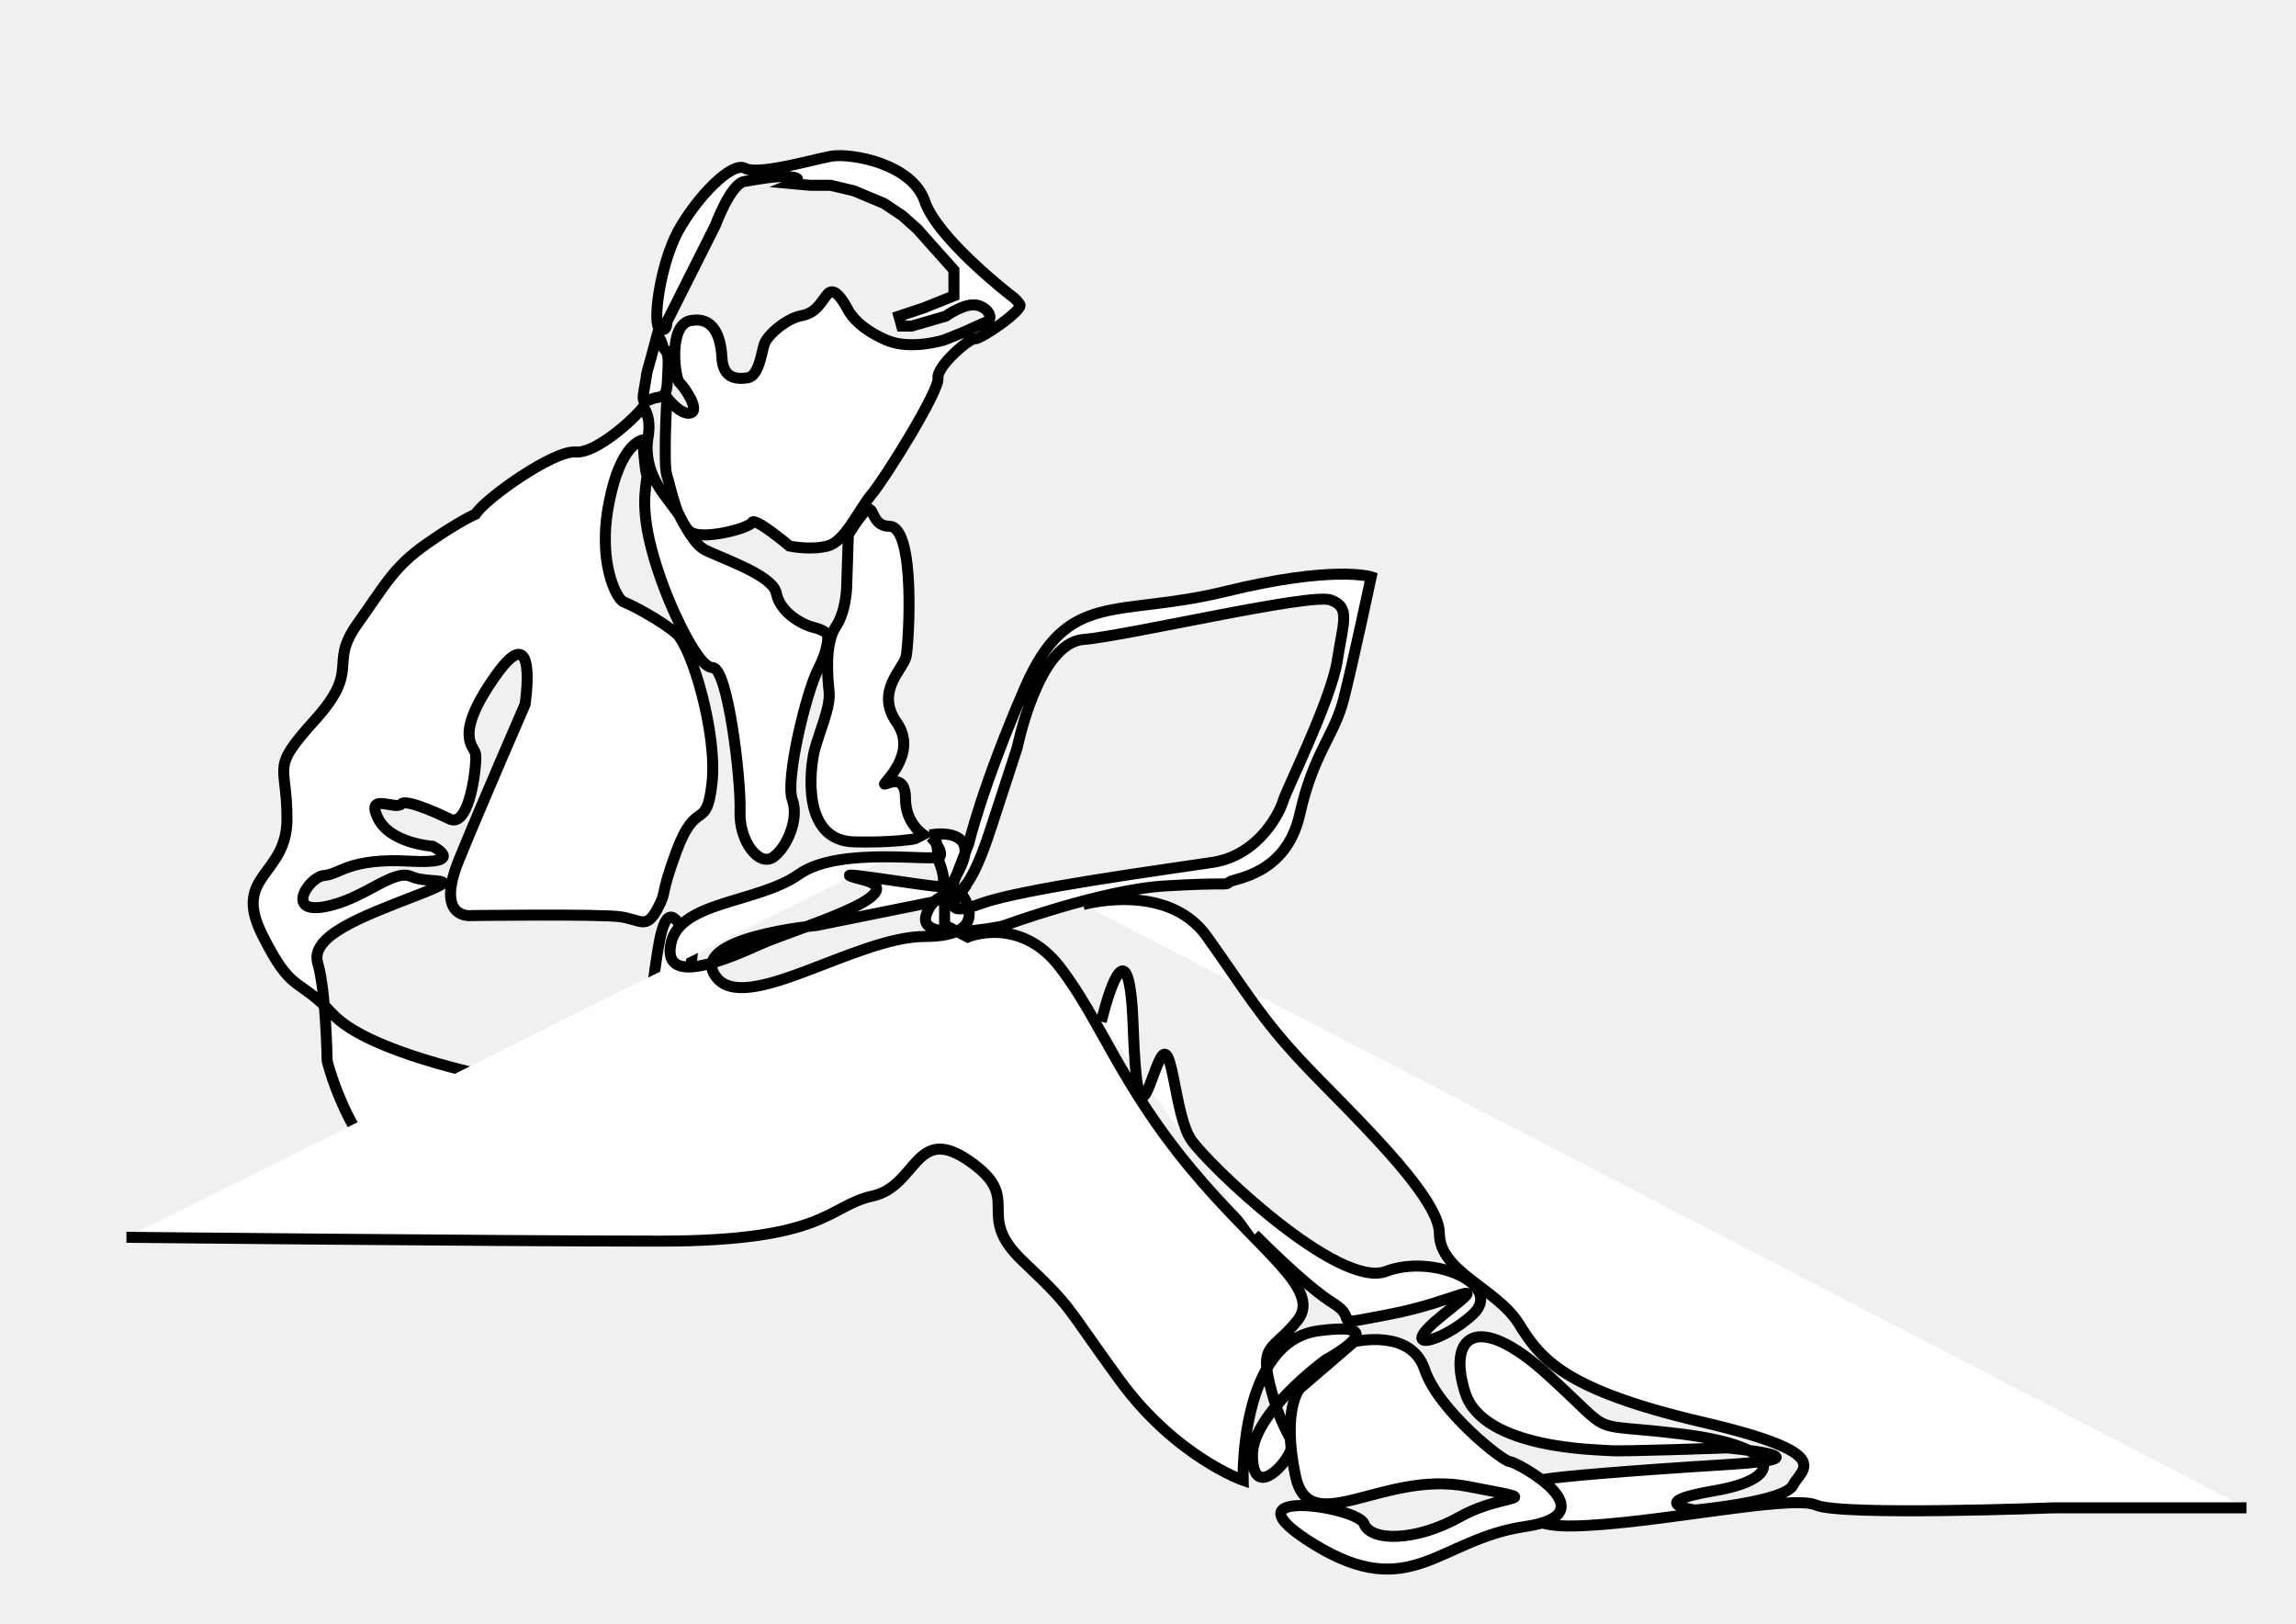
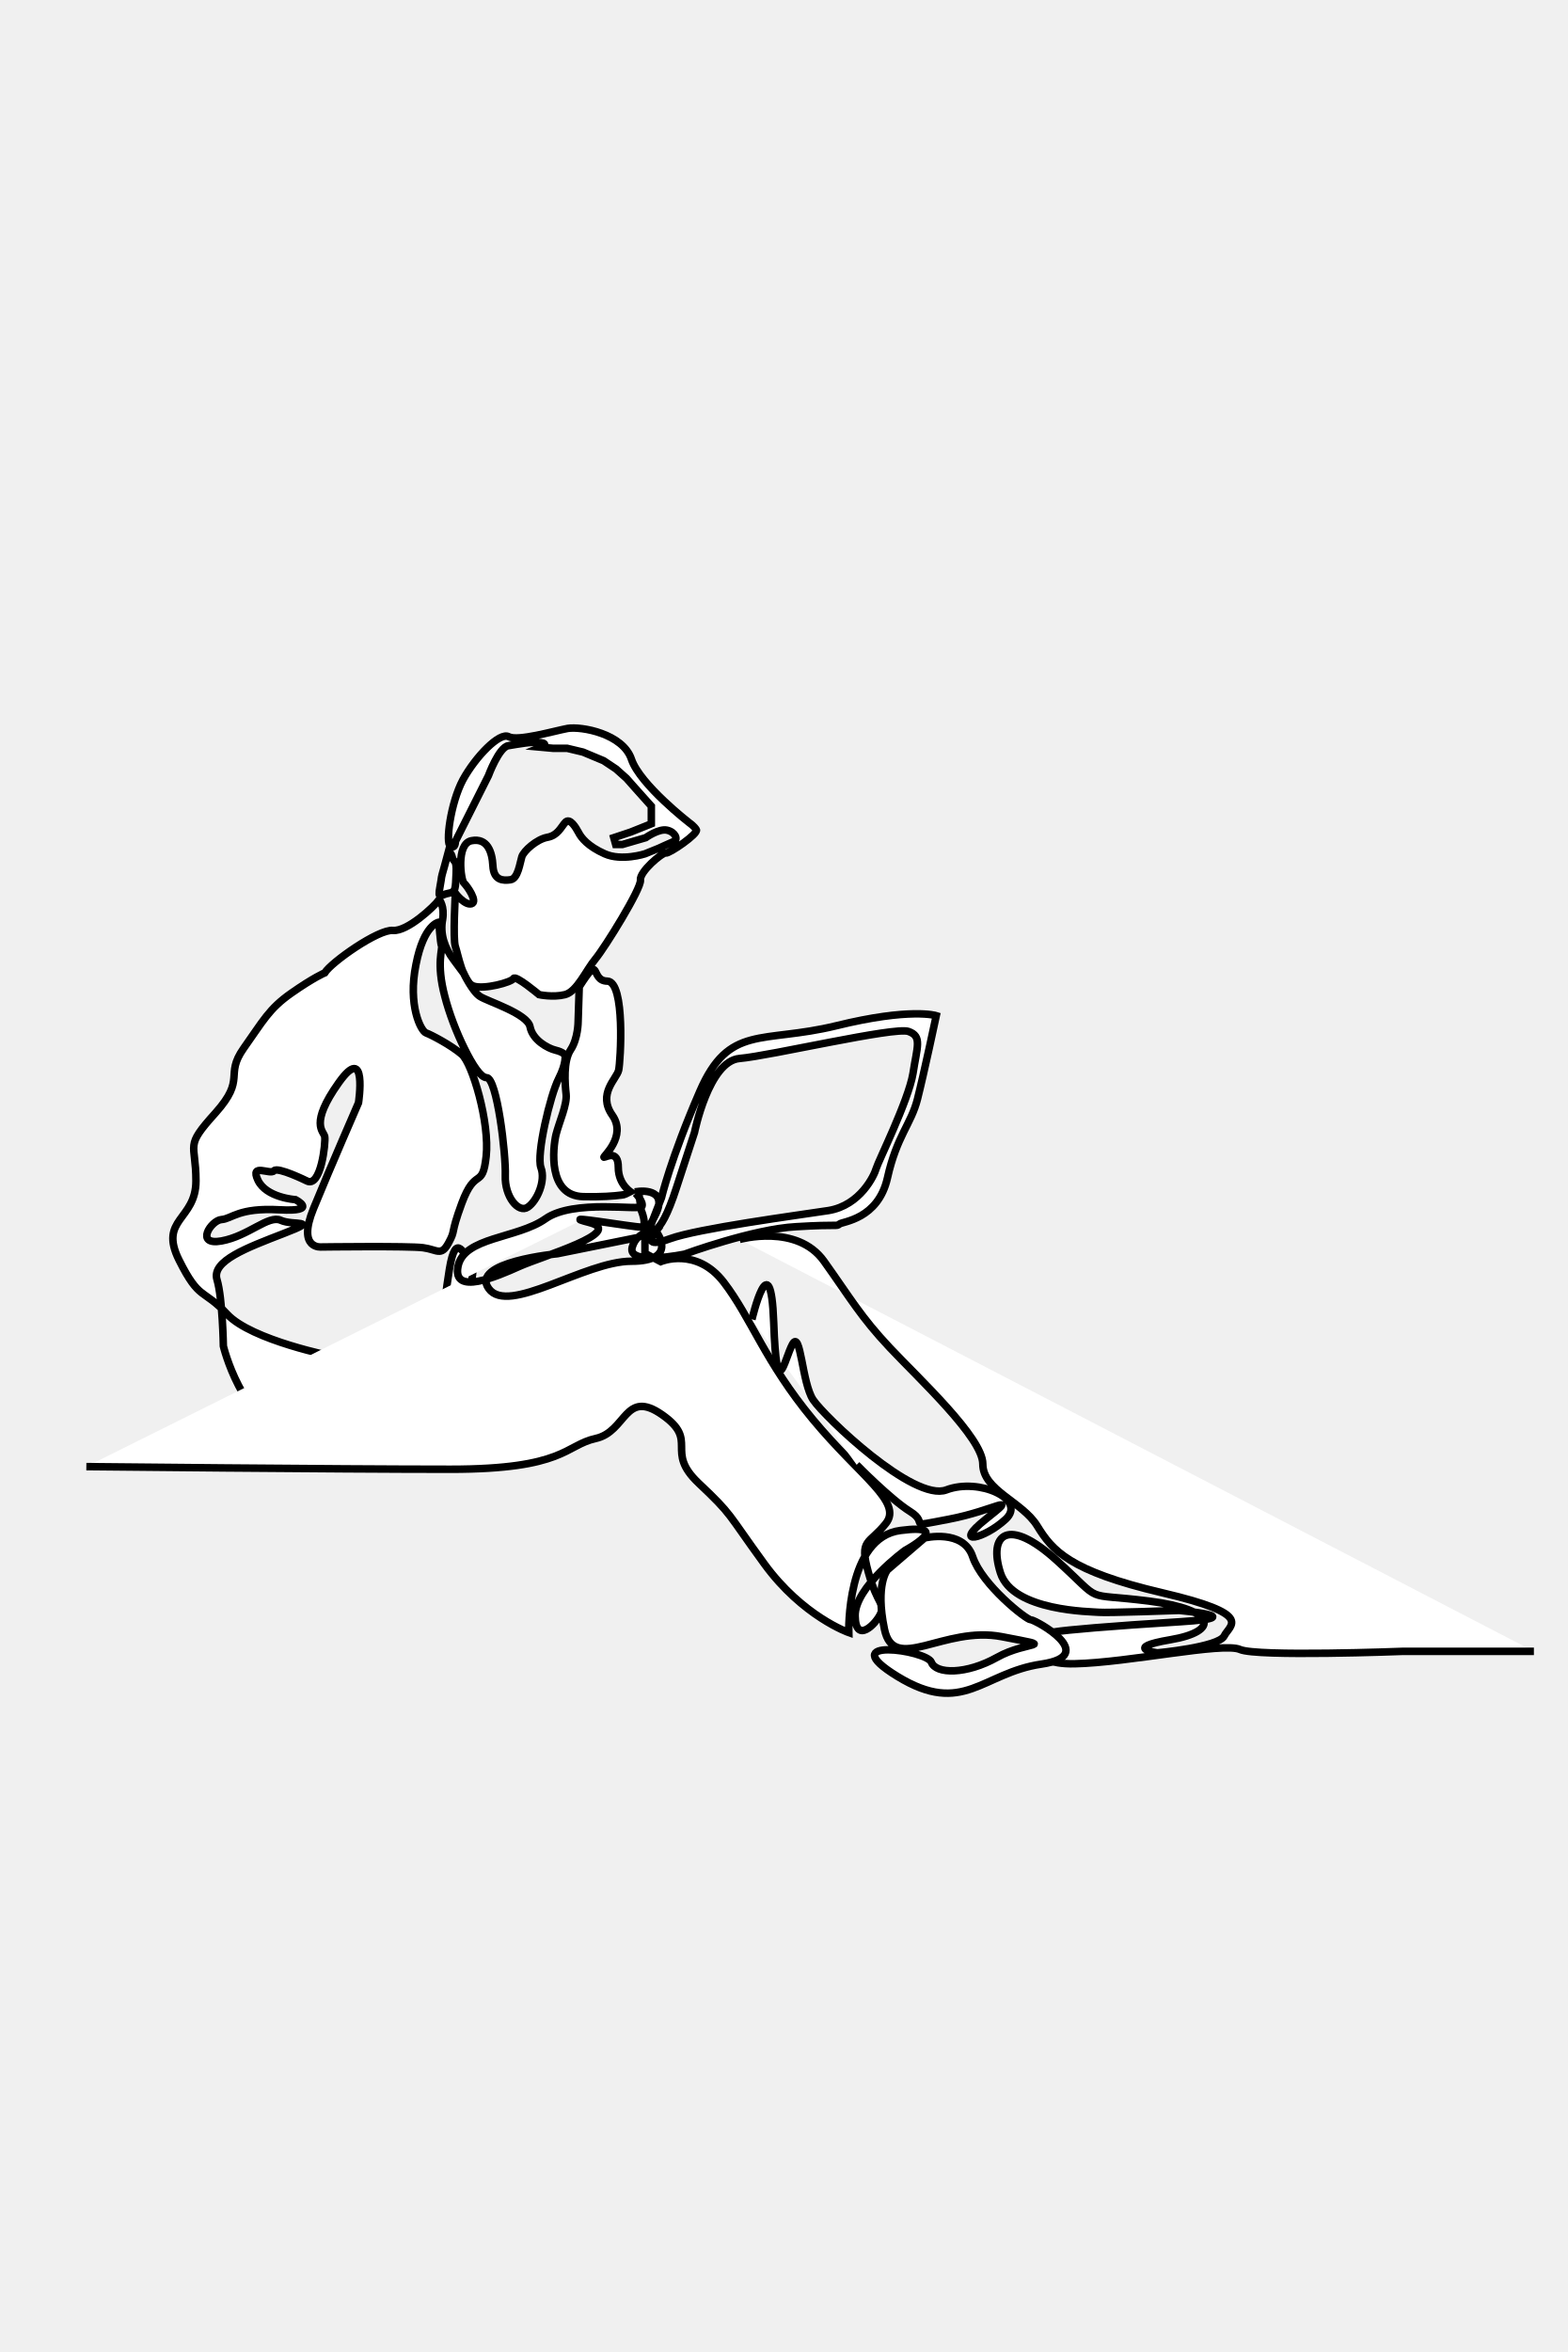
- <svg xmlns="http://www.w3.org/2000/svg" version="1.1" id="Layer_1" x="0px" y="0px" viewBox="0 0 417.6 295.2" enable-background="new 0 0 417.6 295.2" xml:space="preserve" width="30vw" height="70vh">
+ <svg xmlns="http://www.w3.org/2000/svg" version="1.1" id="Layer_1" x="0px" y="0px" viewBox="0 0 417.6 295.2" enable-background="new 0 0 417.6 295.2" xml:space="preserve" width="400px" height="600px">
  <path fill="#FFFFFF" stroke="#000000" stroke-width="2" stroke-miterlimit="10" d="M121.3,58.5l8.8-17.5c0,0,2.8-7.6,5.3-8  s6.5-1.2,8.7-0.8c2.2,0.3,0,1.2,0,1.2l3.3,0.3h3.7l4.2,1l5.5,2.3l3.3,2.2l2.8,2.5l2.3,2.6l4.3,4.8v4.7L168,56l-4.5,1.5  c0.5,1.8,0.5,1.8,0.5,1.8h1.8l6.2-1.8c0,0,3.5-2.5,5.7-2c2.2,0.5,3,2.5,1.8,3s-4,1.8-4,1.8l-3.7,1.5c0,0-6.2,2-10.7,0  s-6.3-4.3-7-5.7c-0.7-1.3-2.3-4-3.5-2.7s-2,3.5-4.8,4c-2.8,0.5-6.3,3.6-6.8,5.2c-0.5,1.6-1,5.8-3,6.1c-2,0.3-4.5,0.2-4.7-3.7  c-0.2-3.8-1.5-7.5-5.7-6.7s-2.8,10.7-2,11.3c0.8,0.7,3.8,5,2,5.5c-1.8,0.5-4.3-2.8-4.3-2.8s-0.7,12.2,0,14.2c0.7,2,2,9.5,4.8,10.5  c2.8,1,10.2-1,10.7-2s6.8,4.3,6.8,4.3s3.7,0.8,6.9,0s5.6-6.5,8.1-9.5s12.3-18.8,12-21c-0.3-2.2,5.7-7.3,6.7-7.2  c1,0.2,8.8-5.2,8.2-6.2s-1.8-1.8-1.8-1.8s-13.2-10.2-15.5-17c-2.3-6.8-13.3-8.8-17-8.2c-3.7,0.7-13.3,3.5-15.7,2.2  s-8.8,5.3-12.2,11.5c-3.3,6.2-4.7,17-3.3,17.7S121.3,58.5,121.3,58.5z" />
  <path fill="#FFFFFF" stroke="#000000" stroke-width="2" stroke-miterlimit="10" d="M119.5,61c0,0,0.7,0.5,1,1.8s1.2,0.3,1,4.2  s0,5-2,5.3c-2,0.3-3,2-2.3-1.7c0.7-3.7,0-1.3,1.2-5.5C119.5,61,119.5,61,119.5,61z" />
  <path fill="#FFFFFF" stroke="#000000" stroke-width="2" stroke-miterlimit="10" d="M86.5,93.5c1.7-2.8,14.3-11.7,18.2-11.3  c3.8,0.3,10.8-6.2,12.3-8.2c0,0,1.5,1.7,0.9,5.3c-0.7,3.7,0.4,7.4,3,10.8c2.6,3.5,2.6,3.5,2.6,3.5s2.4,5,4.4,6.2  c2,1.3,12.7,4.6,13.3,8.1c0.7,3.5,4.7,5.7,6.8,6.2s2.5,1.3,2.5,1.3s0.5,2-1.7,6.3c-2.2,4.3-6,20.2-4.7,23.7c1.3,3.5-1,8.8-3.5,10.5  s-6.2-2.8-6-8.4c0.2-5.6-2.2-26.1-5-26.1c-1.5,0-3.7-3.3-5.9-7.8c-2.1-4.2-4.1-9.5-5.2-13.8c-2.4-9-0.5-12.7-0.9-13.5  c-0.3-0.8-0.7-6.3-0.7-6.3s-4,0.5-6.1,11.3c-2.2,10.8,1.3,17.7,2.7,18.2s6.7,3.3,9.5,5.7c2.8,2.4,7.5,18.2,6.5,27.2  s-2.8,2.5-6.5,12.5c-3.2,8.7-1.5,6.8-3.5,10.5c-2,3.7-3,1.8-6.8,1.3c-3.8-0.5-27-0.2-27-0.2s-6.7,0.8-2.2-10.2s12-28.2,12-28.2  s2.5-16.3-5.3-5.3s-4,12.8-3.7,14.3s-1,13.8-4.8,11.8c0,0-7.7-3.8-8.7-2.7c-1,1.2-6.5-2.2-4.3,2.5c2.2,4.7,10,5.2,10,5.2  s6.5,3.3-4.3,2.7C63.5,156,61.8,159,59,159.2c-2.8,0.2-7.2,7,0,5.7c7.2-1.3,12.5-7,15.8-5.5c3.3,1.5,10.7-0.3,0.8,3.5  c-9.8,3.8-19.3,7.3-17.8,12.3s1.7,17.7,1.7,17.7s4.7,19.8,18.3,24.7s7,4.8,23.5,6.2c16.5,1.3,23.2-4.5,30.5-6.7  c7.3-2.2,18.5-6.7,23.8-7.3c5.3-0.7,6.7-1.8,6.7-1.8l15.7,0.3c0,0-2-4.3,2.5-7c4.5-2.7-0.7-9.3-4.5-2.5c-3.8,6.8-7,3.3-1.5-5.8  c5.5-9.2,1.2-12.3-2.7-3c-3.8,9.3-4,20-6.5,11.3c-2.5-8.7,0.7-14.3,1.5-18.3c0.8-4-8.5,6.7-6.3,11.5c2.2,4.8,4.8,14.3-3.5,20.7  s-24,6.3-33.8,7.8s-13.8-2.7-15.7-11.2s1.5-20.8,9.2-22.3s10.5-18.5,8.8-19.2c-1.7-0.7-4-8.8-5.8,2.2c-1.8,11-2.5,22.7-2.5,22.7  L89,195.7c0,0-22-4.3-28.5-11.3S53.2,181,47.7,170s4.5-10.6,4.5-21.1c0-10.4-3.2-8.8,5.2-18.1c8.3-9.3,2.3-9.8,7.5-17.2  c5.2-7.3,6.7-10.5,12.7-14.7S86.5,93.5,86.5,93.5z" />
  <path fill="#FFFFFF" stroke="#000000" stroke-width="2" stroke-miterlimit="10" d="M154.3,97.2l-0.3,9.3c0,0,0,4.5-2,7.5  s-1.5,9-1.2,11.8c0.3,2.8-1.8,7.3-2.7,10.8c-0.8,3.5-2.3,16.3,7.3,16.5c9.7,0.2,13-1,13-1s-3.7-2-3.7-6.8c0-4.8-3.3-2.7-3.8-2.7  s6.2-5.5,2.2-11.2c-4-5.7,1.2-9.7,1.7-12s1.8-23.5-3-23.7C157,95.7,160.3,87.8,154.3,97.2z" />
  <path fill="#FFFFFF" stroke="#000000" stroke-width="2" stroke-miterlimit="10" d="M169.3,152.2c0,0,2.2,2.3,1.7,3.5  c-0.5,1.2-18.2-2-25.7,3.3s-21.8,4.8-23.3,12.7c-1.5,7.8,10.3,2.7,16.3,0c6-2.7,28.5-9.2,18.7-11.7s12,1.3,13.8,1.2  c1.8-0.2,0-4.5,0-4.5l-0.7-5c0,0,7.8-1,4.7,5.8c-0.8,1.7-1.5,3-2.2,3.9c-0.5,0.7-1,1.2-1.4,1.6c-1.2,1.2-1.9,1.1-1.9,1.1l-20.8,4.2  c0,0-23.5,2.2-18.3,9.3c5.2,7.2,25.5-7.3,38-7.3s6.8-7.7,6.7-7.7c-0.1,0-1.4-0.3-2.9,0.2c-1.4,0.4-2.9,1.4-3.6,3.8  c-1.3,5,14,1.8,14,1.8s18.2-6.7,29.7-7.3c11.5-0.7,10.7,0,11.5-0.7s10.3-1.2,12.8-12.3c2.5-11.2,6.3-14.3,8-21  c1.7-6.7,5-22.2,5-22.2s-6.8-2.2-26.7,2.7c-19.8,4.8-28.5-0.5-36.3,17.5c-7.8,18-10.2,28.3-10.2,28.3l-3.3,8.5c0,0,2.5,3.7,7.3-11.2  C185,136,185,136,185,136s3.8-19,12-19.7c8.2-0.7,41.3-8.5,45-7.2c3.7,1.3,2.3,4,1.2,11.2c-1.2,7.2-9.3,23.5-9.8,25.3  c-0.5,1.8-4.2,9.8-12.7,11.2c-8.5,1.3-34.8,4.8-42.2,7.5c-7.3,2.7-4.5-1-4.5-1l-2.2,0.7v4.2l4.2,2.2c0,0,9.5-4,16.8,5.5  c7.3,9.5,11,21.2,23.7,36.5s24,22,19.5,27.7s-7.2,4-4.7,13s4.5,8.2,3.3,11c-1.2,2.8-6.7,8.3-6.8,0.7c-0.2-7.7,13.3-17.5,13.3-17.5  s13.3-7.2-1.2-5.3c-14.5,1.8-13.8,27.2-13.8,27.2s-12.3-4.3-22.5-18.3c-10.2-14-8.3-12.8-17.5-21.5c-9.2-8.7,0.3-11.2-9.7-18.2  s-9.5,4.5-17.7,6.3c-8.2,1.8-8.2,8.2-38.7,8.2S23,225,23,225" />
  <path fill="#FFFFFF" stroke="#000000" stroke-width="2" stroke-miterlimit="10" d="M197,164.5c0,0,15.3-4.3,22.5,5.8  s9.8,14.8,17.5,23s24.8,24,24.8,31s10.5,10,14.5,16.5s8.5,12,33.3,17.8s18,8.5,16.5,11.5s-17.8,4.5-17.8,4.5s-9.5-1.3,3.5-3.5  s12.5-8-5.8-10.3s-11.5,1-24.5-10.8s-18.3-7-15,3.3s24.3,10.3,26.3,10.5s21.3-0.5,21.3-0.5s19.8,1.8,0.5,3S284,268.5,281,269  s-9,8.8,5.3,8.5s39.5-5.8,44-3.8s43.3,0.5,43.3,0.5h35" />
  <path fill="#FFFFFF" stroke="#000000" stroke-width="2" stroke-miterlimit="10" d="M200.3,185.8c0,0,5-21.3,5.8,0.8s2.8,9.8,5,5.8  s2.5,10.3,5.5,14.8s26.8,27.3,35.5,24s21.5,2.5,15.8,7.8s-14.5,7.3-5.3,0s2.3-2.3-9.8,0s-5,1.3-10.3-2s-14.3-12.5-14.3-12.5" />
  <path fill="#FFFFFF" stroke="#000000" stroke-width="2" stroke-miterlimit="10" d="M246.3,244c0,0,10.3-2.5,12.8,5  s14.3,16.8,15.5,16.8s18.5,9.5,2.8,11.8s-20.8,14-38.3,3.3s7.8-7,9-3.8s9.3,3.3,17.5-1.3s16.8-2.5,1.3-5.5s-28.8,10-31.3-2  s0.8-15.8,0.8-15.8L246.3,244z" />
</svg>
